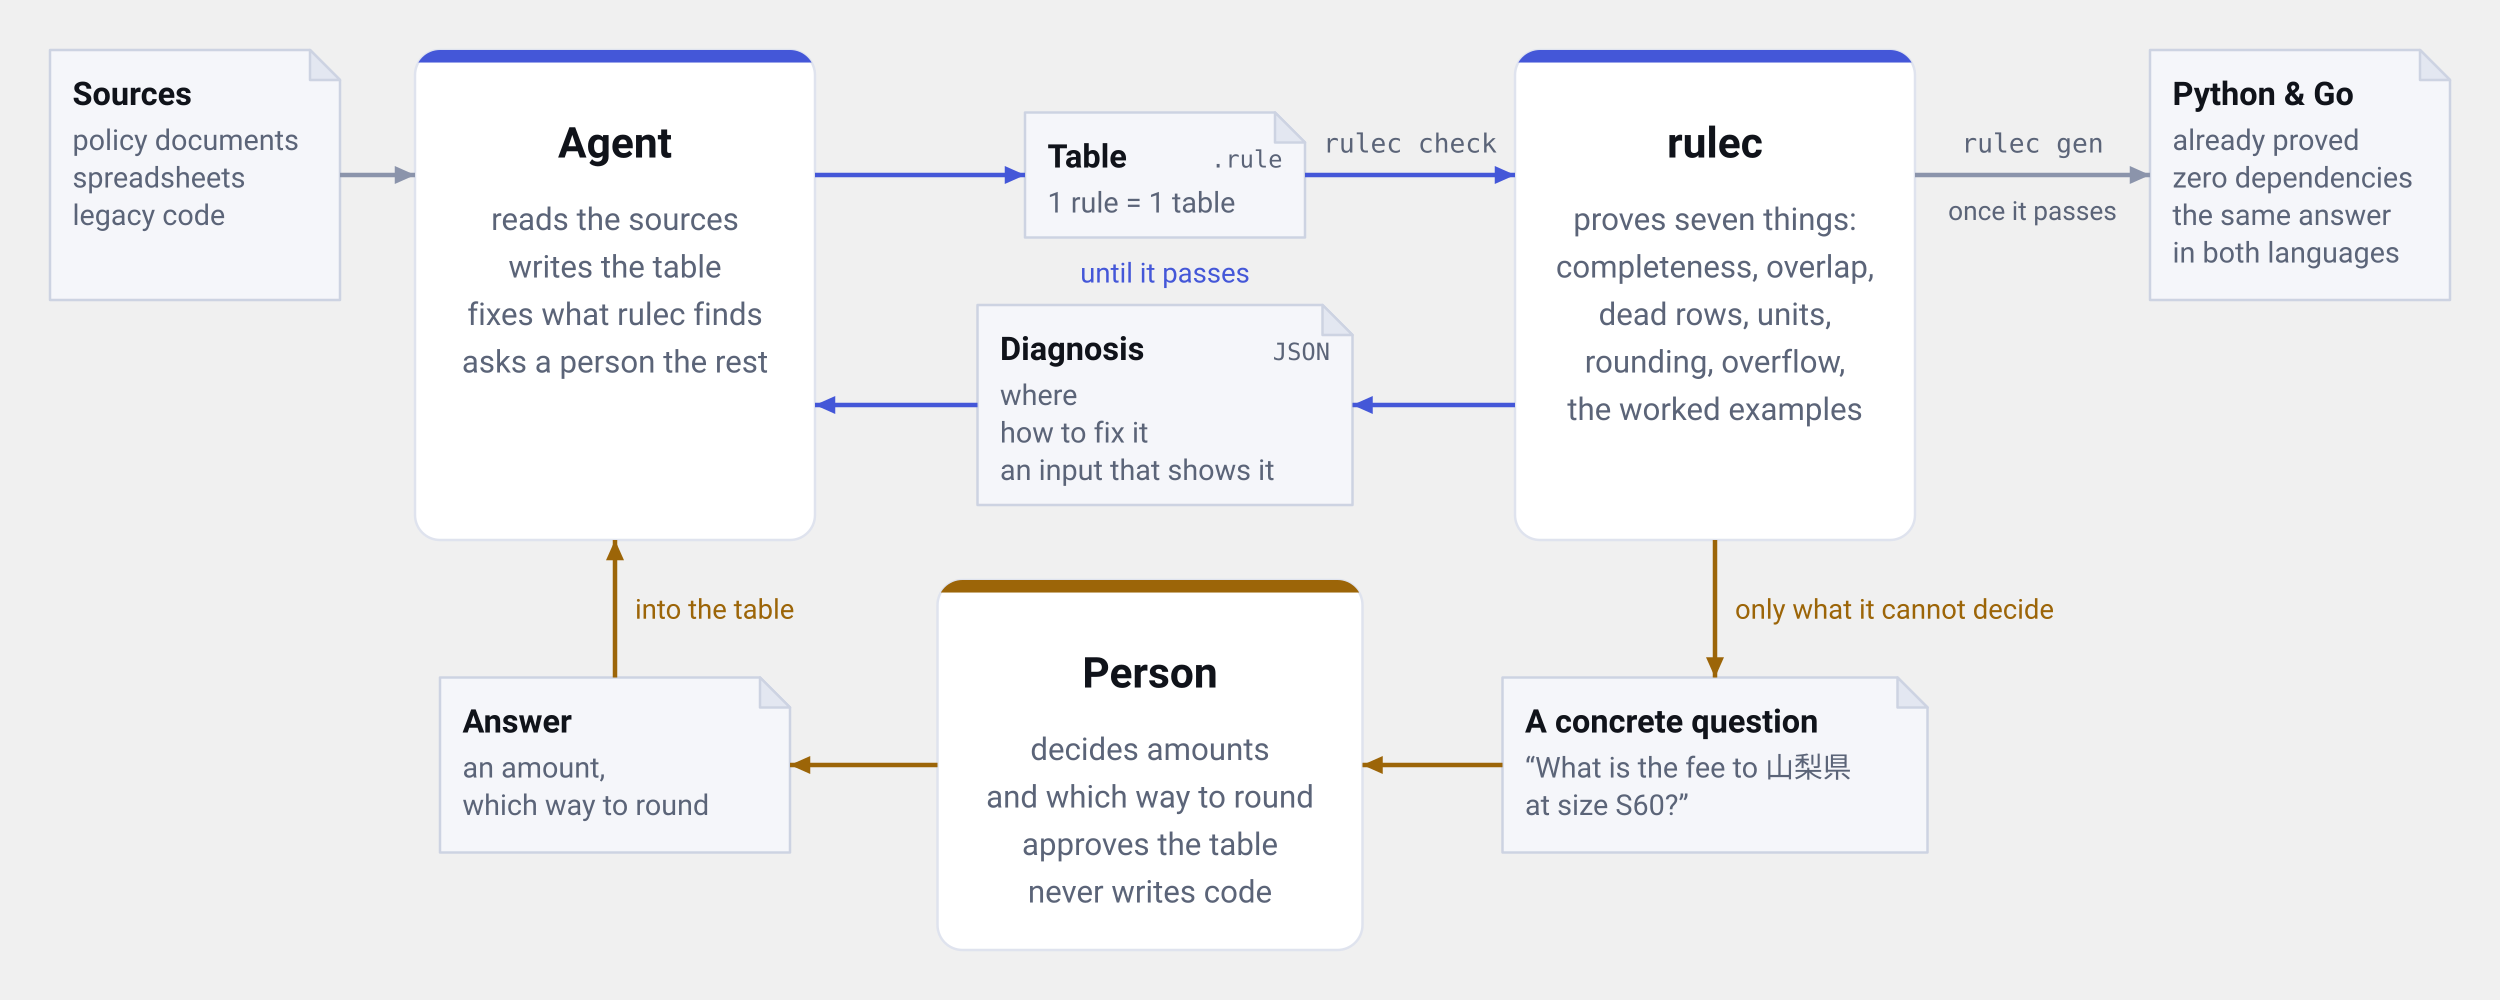
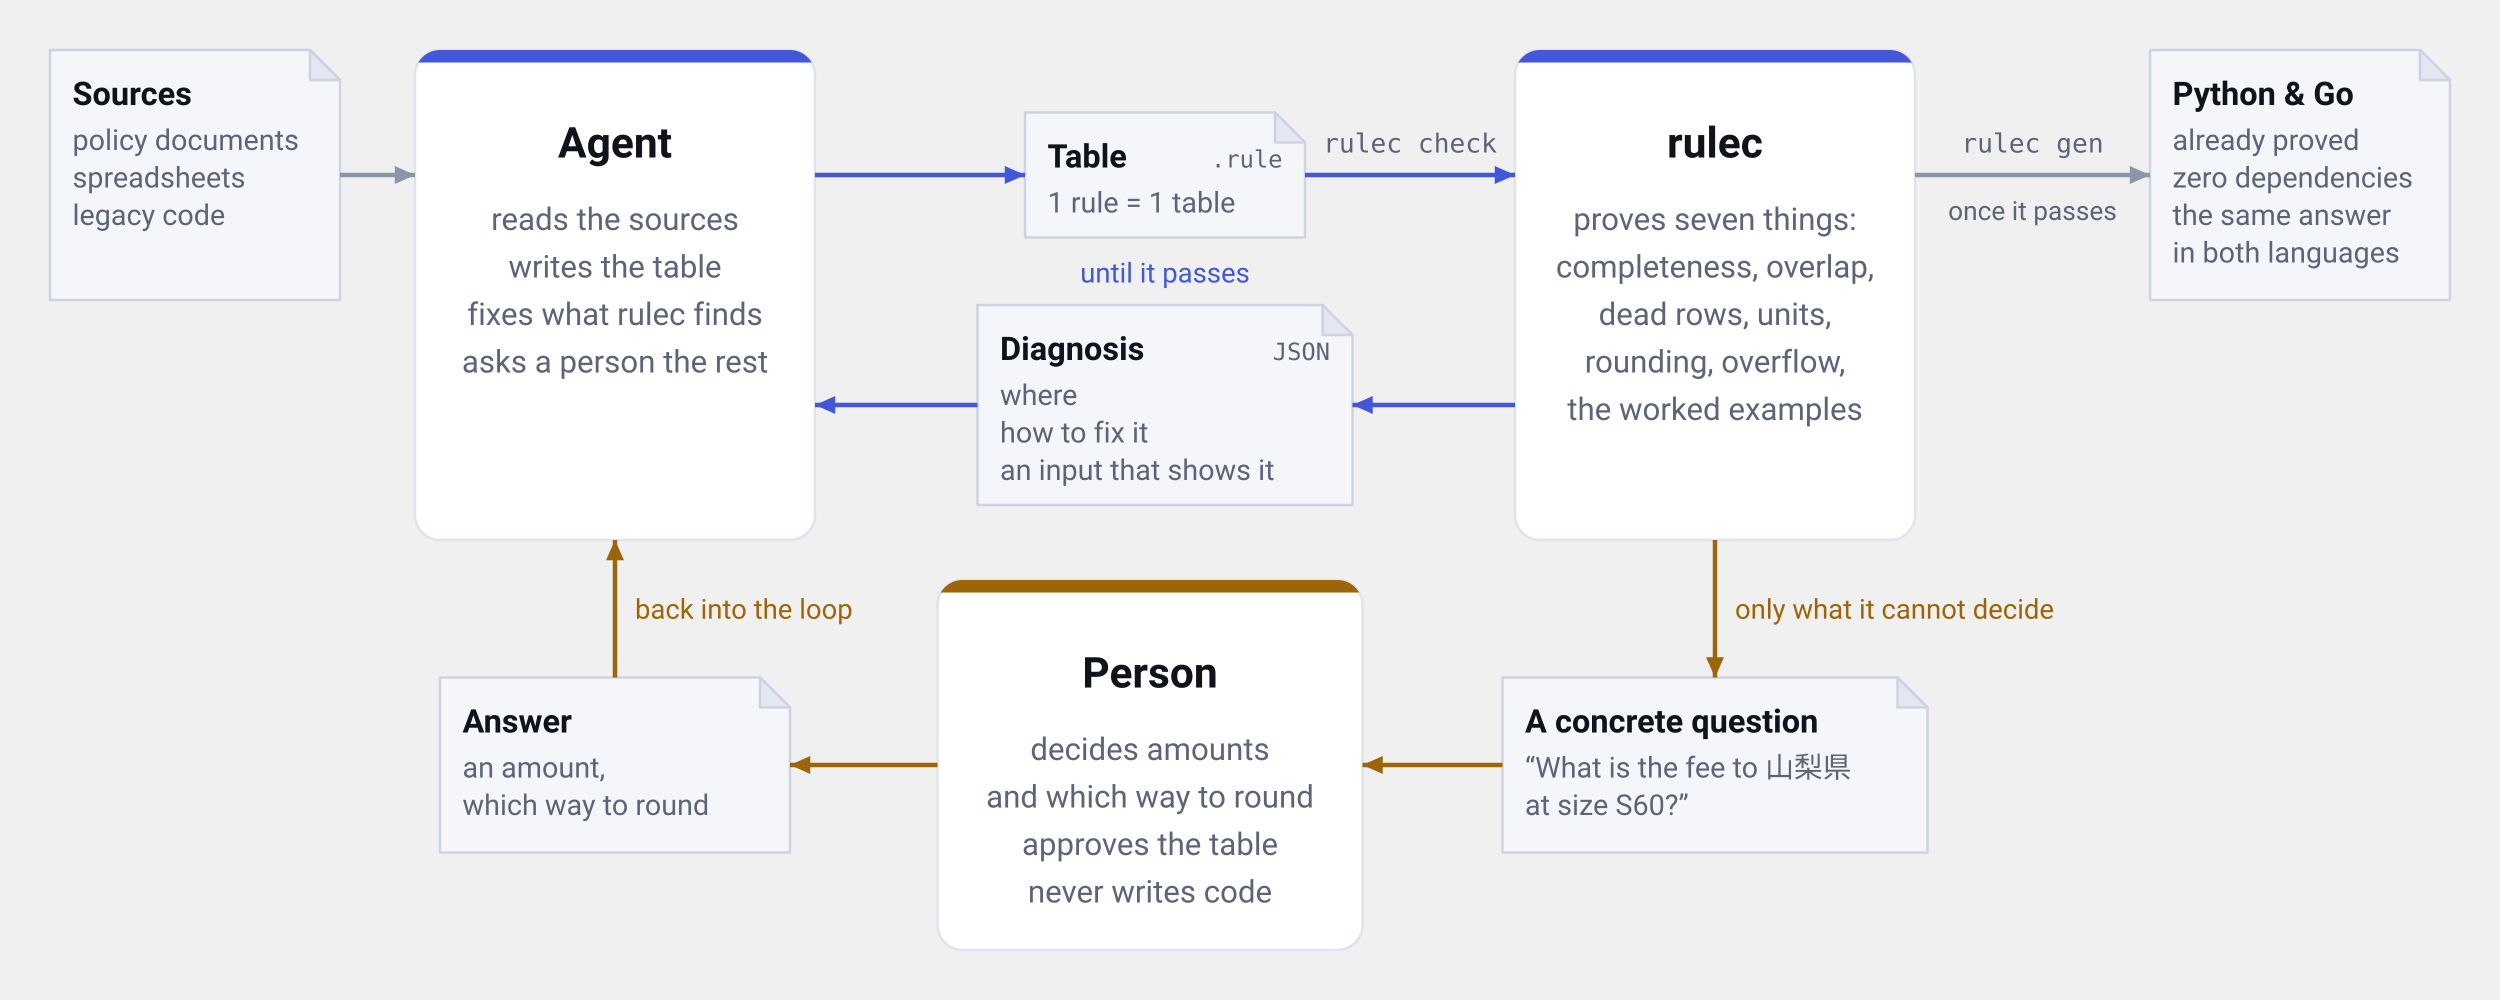
<svg xmlns="http://www.w3.org/2000/svg" viewBox="0 0 1000 400" width="1000" height="400" role="img" aria-label="The agent reads the sources and writes the table (.rule), then runs rulec check. rulec returns a diagnosis - where, how to fix it, and an input that shows the problem - and the agent fixes the table until it passes. Only what the tool cannot decide reaches a person, as a question with a concrete case; the person answers with an amount or a rounding direction. Once the table passes, rulec gen emits proved Python and Go." font-family="-apple-system, BlinkMacSystemFont, &quot;Hiragino Sans&quot;, &quot;Noto Sans JP&quot;, &quot;Yu Gothic&quot;, Meiryo, &quot;Segoe UI&quot;, Roboto, sans-serif">
  <defs>
    <marker id="head-neutral" viewBox="0 0 10 10" refX="9" refY="5" markerWidth="9" markerHeight="9" markerUnits="userSpaceOnUse" orient="auto">
      <path d="M0,1 L9,5 L0,9 Z" fill="#8b94ab" />
    </marker>
    <marker id="head-accent" viewBox="0 0 10 10" refX="9" refY="5" markerWidth="9" markerHeight="9" markerUnits="userSpaceOnUse" orient="auto">
      <path d="M0,1 L9,5 L0,9 Z" fill="#4457d8" />
    </marker>
    <marker id="head-human" viewBox="0 0 10 10" refX="9" refY="5" markerWidth="9" markerHeight="9" markerUnits="userSpaceOnUse" orient="auto">
      <path d="M0,1 L9,5 L0,9 Z" fill="#9c6508" />
    </marker>
  </defs>
  <clipPath id="clip-agent">
    <rect x="166" y="20" width="160" height="196" rx="10" />
  </clipPath>
  <rect x="166" y="20" width="160" height="196" rx="10" fill="#ffffff" stroke="#dfe3ee" />
  <rect x="166" y="20" width="160" height="5" fill="#4457d8" clip-path="url(#clip-agent)" />
  <text x="246.0" y="63" font-size="17" font-weight="700" text-anchor="middle" fill="#10131a">Agent</text>
  <text x="246.0" y="92" font-size="12.5" font-weight="400" text-anchor="middle" fill="#5b6478">reads the sources</text>
  <text x="246.0" y="111" font-size="12.5" font-weight="400" text-anchor="middle" fill="#5b6478">writes the table</text>
  <text x="246.0" y="130" font-size="12.5" font-weight="400" text-anchor="middle" fill="#5b6478">fixes what rulec finds</text>
  <text x="246.0" y="149" font-size="12.5" font-weight="400" text-anchor="middle" fill="#5b6478">asks a person the rest</text>
  <clipPath id="clip-rulec">
    <rect x="606" y="20" width="160" height="196" rx="10" />
  </clipPath>
  <rect x="606" y="20" width="160" height="196" rx="10" fill="#ffffff" stroke="#dfe3ee" />
  <rect x="606" y="20" width="160" height="5" fill="#4457d8" clip-path="url(#clip-rulec)" />
  <text x="686.0" y="63" font-size="17" font-weight="700" text-anchor="middle" fill="#10131a">rulec</text>
  <text x="686.0" y="92" font-size="12.5" font-weight="400" text-anchor="middle" fill="#5b6478">proves seven things:</text>
  <text x="686.0" y="111" font-size="12.5" font-weight="400" text-anchor="middle" fill="#5b6478">completeness, overlap,</text>
  <text x="686.0" y="130" font-size="12.5" font-weight="400" text-anchor="middle" fill="#5b6478">dead rows, units,</text>
  <text x="686.0" y="149" font-size="12.5" font-weight="400" text-anchor="middle" fill="#5b6478">rounding, overflow,</text>
  <text x="686.0" y="168" font-size="12.5" font-weight="400" text-anchor="middle" fill="#5b6478">the worked examples</text>
  <clipPath id="clip-person">
    <rect x="375" y="232" width="170" height="148" rx="10" />
  </clipPath>
  <rect x="375" y="232" width="170" height="148" rx="10" fill="#ffffff" stroke="#dfe3ee" />
  <rect x="375" y="232" width="170" height="5" fill="#9c6508" clip-path="url(#clip-person)" />
  <text x="460.0" y="275" font-size="17" font-weight="700" text-anchor="middle" fill="#10131a">Person</text>
  <text x="460.0" y="304" font-size="12.5" font-weight="400" text-anchor="middle" fill="#5b6478">decides amounts</text>
  <text x="460.0" y="323" font-size="12.5" font-weight="400" text-anchor="middle" fill="#5b6478">and which way to round</text>
  <text x="460.0" y="342" font-size="12.5" font-weight="400" text-anchor="middle" fill="#5b6478">approves the table</text>
  <text x="460.0" y="361" font-size="12.5" font-weight="400" text-anchor="middle" fill="#5b6478">never writes code</text>
  <path d="M20,20 H124 L136,32 V120 H20 Z" fill="#f5f6fa" stroke="#cdd3e2" stroke-linejoin="round" />
  <path d="M124,20 V32 H136 Z" fill="#e3e7f1" stroke="#cdd3e2" stroke-linejoin="round" />
  <text x="29" y="42" font-size="13" font-weight="600" text-anchor="start" fill="#10131a">Sources</text>
  <text x="29" y="60" font-size="11.5" font-weight="400" text-anchor="start" fill="#5b6478">policy documents</text>
  <text x="29" y="75" font-size="11.5" font-weight="400" text-anchor="start" fill="#5b6478">spreadsheets</text>
  <text x="29" y="90" font-size="11.5" font-weight="400" text-anchor="start" fill="#5b6478">legacy code</text>
  <path d="M410,45 H510 L522,57 V95 H410 Z" fill="#f5f6fa" stroke="#cdd3e2" stroke-linejoin="round" />
  <path d="M510,45 V57 H522 Z" fill="#e3e7f1" stroke="#cdd3e2" stroke-linejoin="round" />
  <text x="419" y="67" font-size="13" font-weight="600" text-anchor="start" fill="#10131a">Table</text>
  <text x="513" y="67" font-size="9.5" font-weight="400" text-anchor="end" fill="#5b6478" font-family="ui-monospace, SFMono-Regular, Menlo, Consolas, monospace">.rule</text>
  <text x="419" y="85" font-size="11.5" font-weight="400" text-anchor="start" fill="#5b6478">1 rule = 1 table</text>
  <path d="M391,122 H529 L541,134 V202 H391 Z" fill="#f5f6fa" stroke="#cdd3e2" stroke-linejoin="round" />
  <path d="M529,122 V134 H541 Z" fill="#e3e7f1" stroke="#cdd3e2" stroke-linejoin="round" />
  <text x="400" y="144" font-size="13" font-weight="600" text-anchor="start" fill="#10131a">Diagnosis</text>
  <text x="532" y="144" font-size="9.5" font-weight="400" text-anchor="end" fill="#5b6478" font-family="ui-monospace, SFMono-Regular, Menlo, Consolas, monospace">JSON</text>
  <text x="400" y="162" font-size="11.5" font-weight="400" text-anchor="start" fill="#5b6478">where</text>
  <text x="400" y="177" font-size="11.5" font-weight="400" text-anchor="start" fill="#5b6478">how to fix it</text>
  <text x="400" y="192" font-size="11.5" font-weight="400" text-anchor="start" fill="#5b6478">an input that shows it</text>
  <path d="M860,20 H968 L980,32 V120 H860 Z" fill="#f5f6fa" stroke="#cdd3e2" stroke-linejoin="round" />
  <path d="M968,20 V32 H980 Z" fill="#e3e7f1" stroke="#cdd3e2" stroke-linejoin="round" />
  <text x="869" y="42" font-size="13" font-weight="600" text-anchor="start" fill="#10131a">Python &amp; Go</text>
  <text x="869" y="60" font-size="11.5" font-weight="400" text-anchor="start" fill="#5b6478">already proved</text>
  <text x="869" y="75" font-size="11.5" font-weight="400" text-anchor="start" fill="#5b6478">zero dependencies</text>
  <text x="869" y="90" font-size="11.5" font-weight="400" text-anchor="start" fill="#5b6478">the same answer</text>
  <text x="869" y="105" font-size="11.5" font-weight="400" text-anchor="start" fill="#5b6478">in both languages</text>
  <path d="M601,271 H759 L771,283 V341 H601 Z" fill="#f5f6fa" stroke="#cdd3e2" stroke-linejoin="round" />
  <path d="M759,271 V283 H771 Z" fill="#e3e7f1" stroke="#cdd3e2" stroke-linejoin="round" />
  <text x="610" y="293" font-size="13" font-weight="600" text-anchor="start" fill="#10131a">A concrete question</text>
  <text x="610" y="311" font-size="11.5" font-weight="400" text-anchor="start" fill="#5b6478">“What is the fee to 山梨県</text>
  <text x="610" y="326" font-size="11.5" font-weight="400" text-anchor="start" fill="#5b6478">at size S60?”</text>
  <path d="M176,271 H304 L316,283 V341 H176 Z" fill="#f5f6fa" stroke="#cdd3e2" stroke-linejoin="round" />
  <path d="M304,271 V283 H316 Z" fill="#e3e7f1" stroke="#cdd3e2" stroke-linejoin="round" />
  <text x="185" y="293" font-size="13" font-weight="600" text-anchor="start" fill="#10131a">Answer</text>
  <text x="185" y="311" font-size="11.5" font-weight="400" text-anchor="start" fill="#5b6478">an amount,</text>
  <text x="185" y="326" font-size="11.5" font-weight="400" text-anchor="start" fill="#5b6478">which way to round</text>
  <line x1="136" y1="70" x2="166" y2="70" stroke="#8b94ab" stroke-width="1.8" marker-end="url(#head-neutral)" />
  <line x1="326" y1="70" x2="410" y2="70" stroke="#4457d8" stroke-width="1.8" marker-end="url(#head-accent)" />
  <line x1="522" y1="70" x2="606" y2="70" stroke="#4457d8" stroke-width="1.8" marker-end="url(#head-accent)" />
  <text x="564.0" y="61" font-size="10.5" font-weight="400" text-anchor="middle" fill="#5b6478" font-family="ui-monospace, SFMono-Regular, Menlo, Consolas, monospace">rulec check</text>
  <line x1="606" y1="162" x2="541" y2="162" stroke="#4457d8" stroke-width="1.8" marker-end="url(#head-accent)" />
  <line x1="391" y1="162" x2="326" y2="162" stroke="#4457d8" stroke-width="1.8" marker-end="url(#head-accent)" />
  <text x="466.0" y="113" font-size="11" font-weight="400" text-anchor="middle" fill="#4457d8">until it passes</text>
  <line x1="766" y1="70" x2="860" y2="70" stroke="#8b94ab" stroke-width="1.8" marker-end="url(#head-neutral)" />
  <text x="813.0" y="61" font-size="10.5" font-weight="400" text-anchor="middle" fill="#5b6478" font-family="ui-monospace, SFMono-Regular, Menlo, Consolas, monospace">rulec gen</text>
  <text x="813.0" y="88" font-size="10.5" font-weight="400" text-anchor="middle" fill="#5b6478">once it passes</text>
  <line x1="686" y1="216" x2="686" y2="271" stroke="#9c6508" stroke-width="1.8" marker-end="url(#head-human)" />
  <text x="694" y="247.5" font-size="11" font-weight="400" text-anchor="start" fill="#9c6508">only what it cannot decide</text>
  <line x1="601" y1="306" x2="545" y2="306" stroke="#9c6508" stroke-width="1.8" marker-end="url(#head-human)" />
  <line x1="375" y1="306" x2="316" y2="306" stroke="#9c6508" stroke-width="1.8" marker-end="url(#head-human)" />
  <line x1="246" y1="271" x2="246" y2="216" stroke="#9c6508" stroke-width="1.8" marker-end="url(#head-human)" />
-   <text x="254" y="247.5" font-size="11" font-weight="400" text-anchor="start" fill="#9c6508">into the table</text>
+   <text x="254" y="247.5" font-size="11" font-weight="400" text-anchor="start" fill="#9c6508">back into the loop</text>
</svg>
